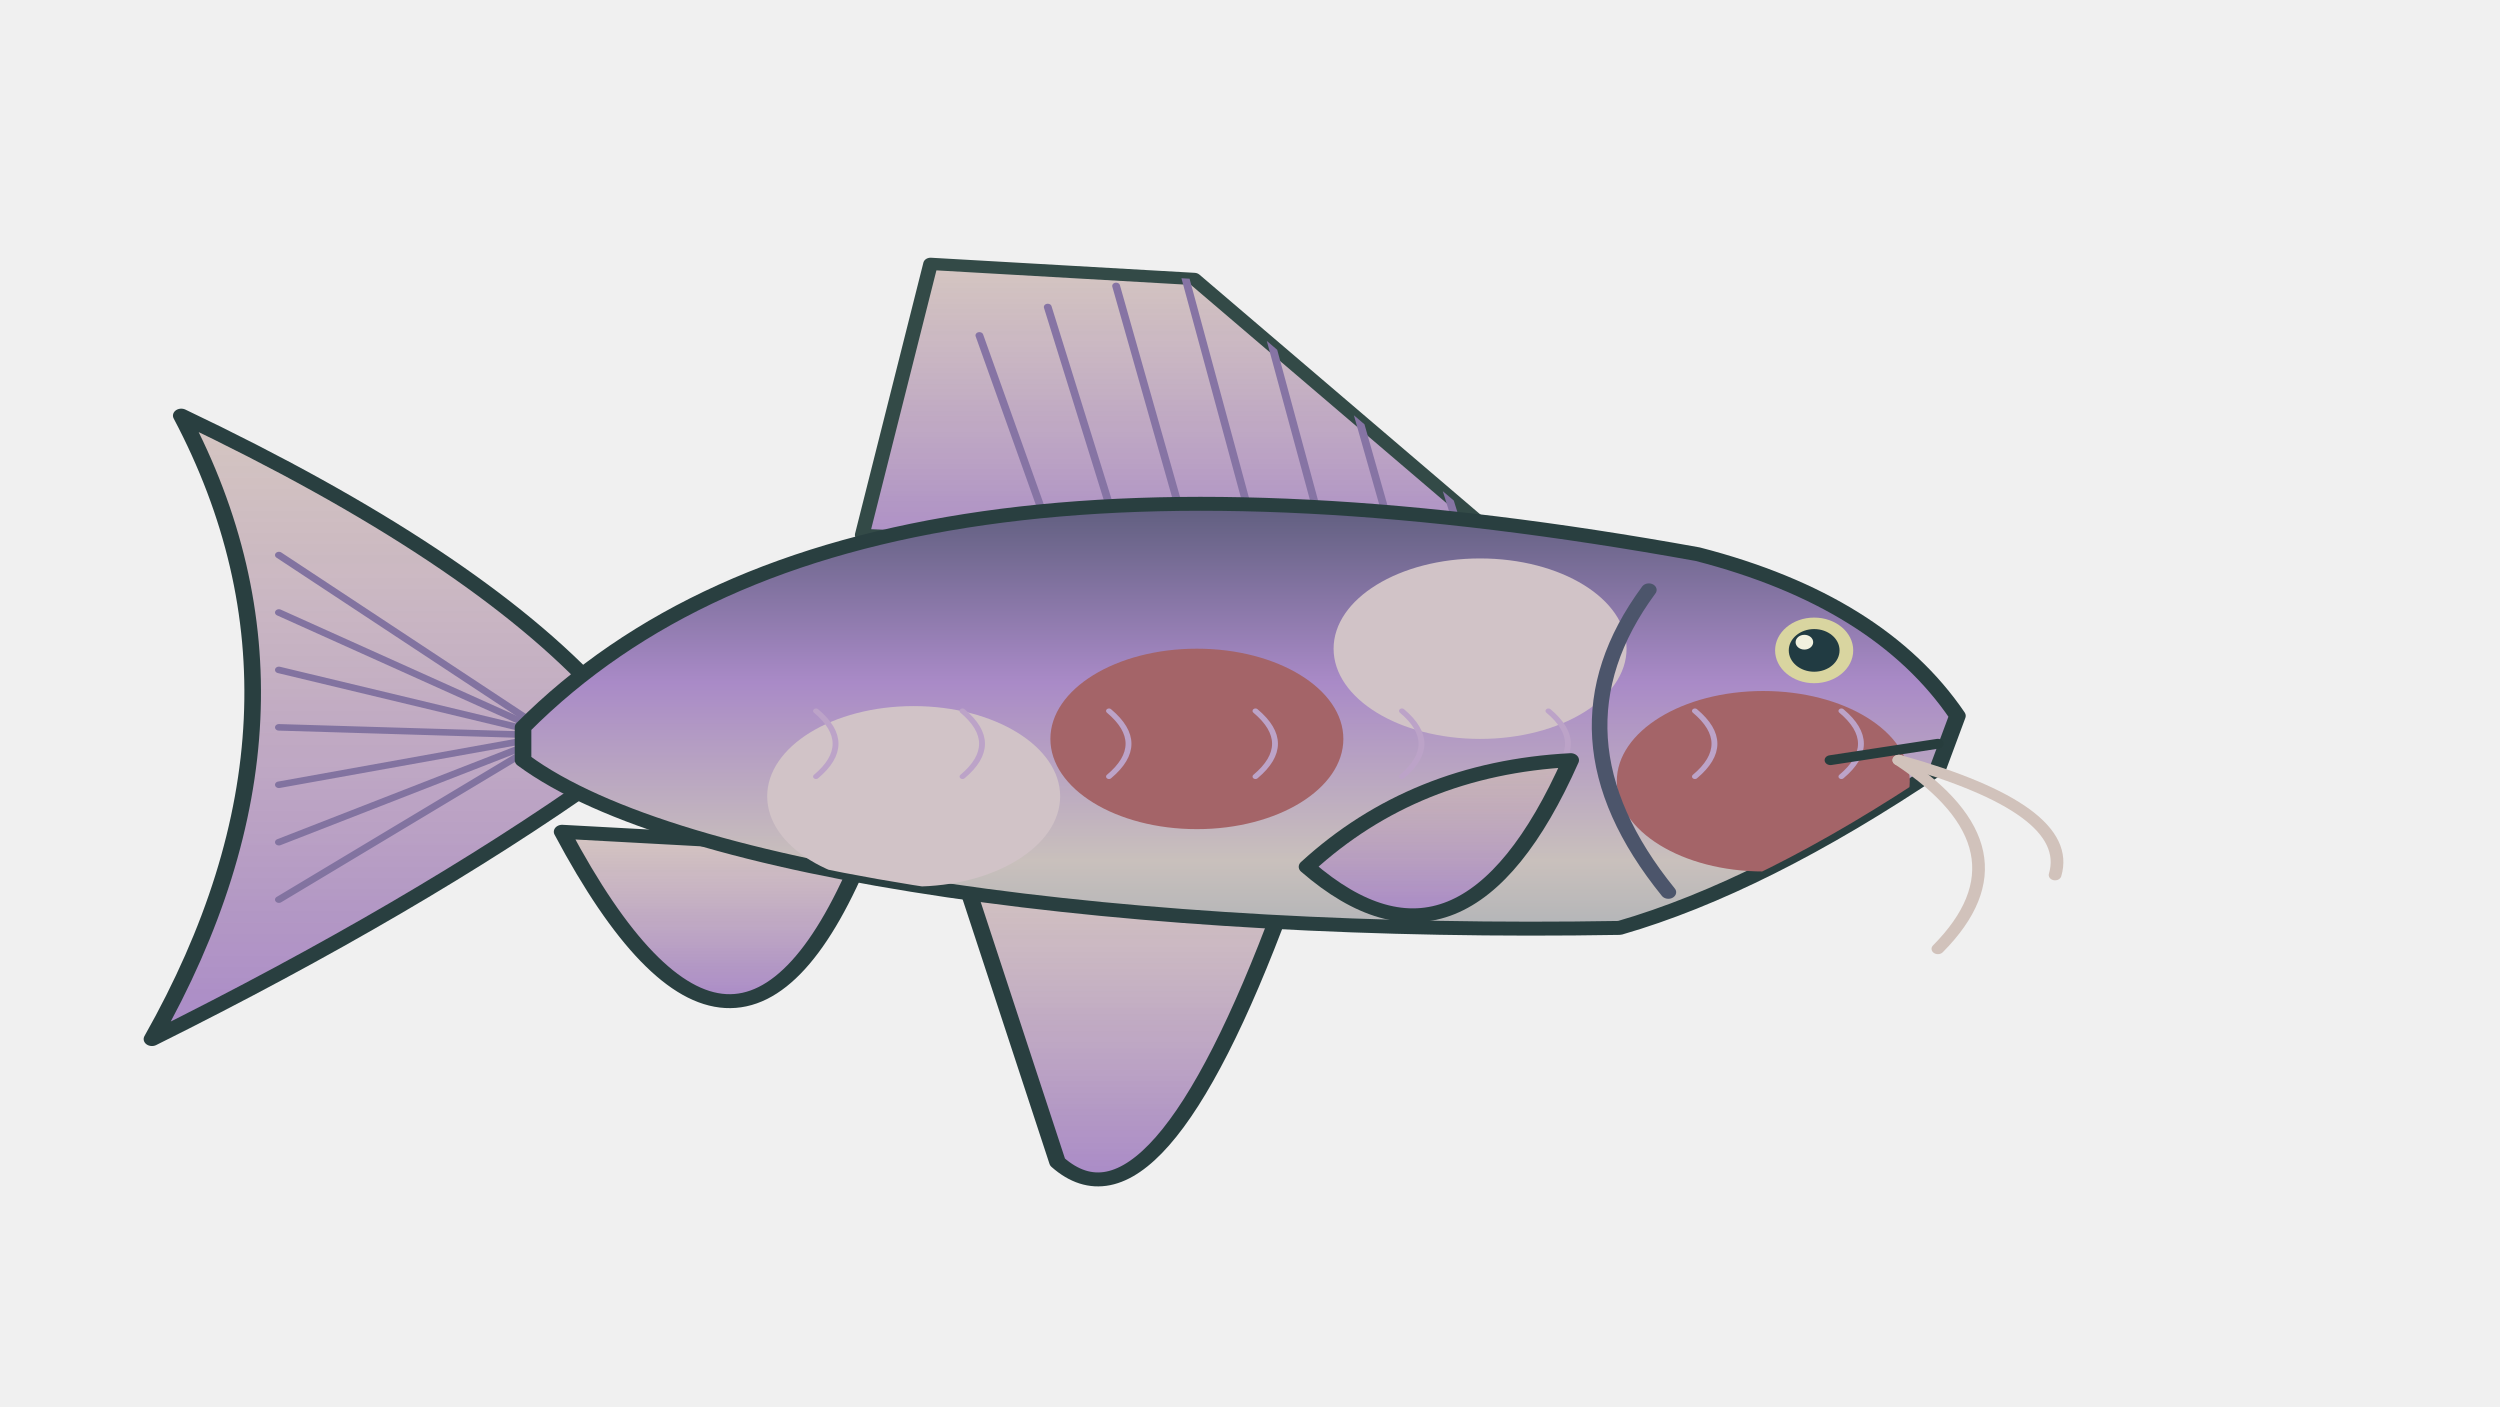
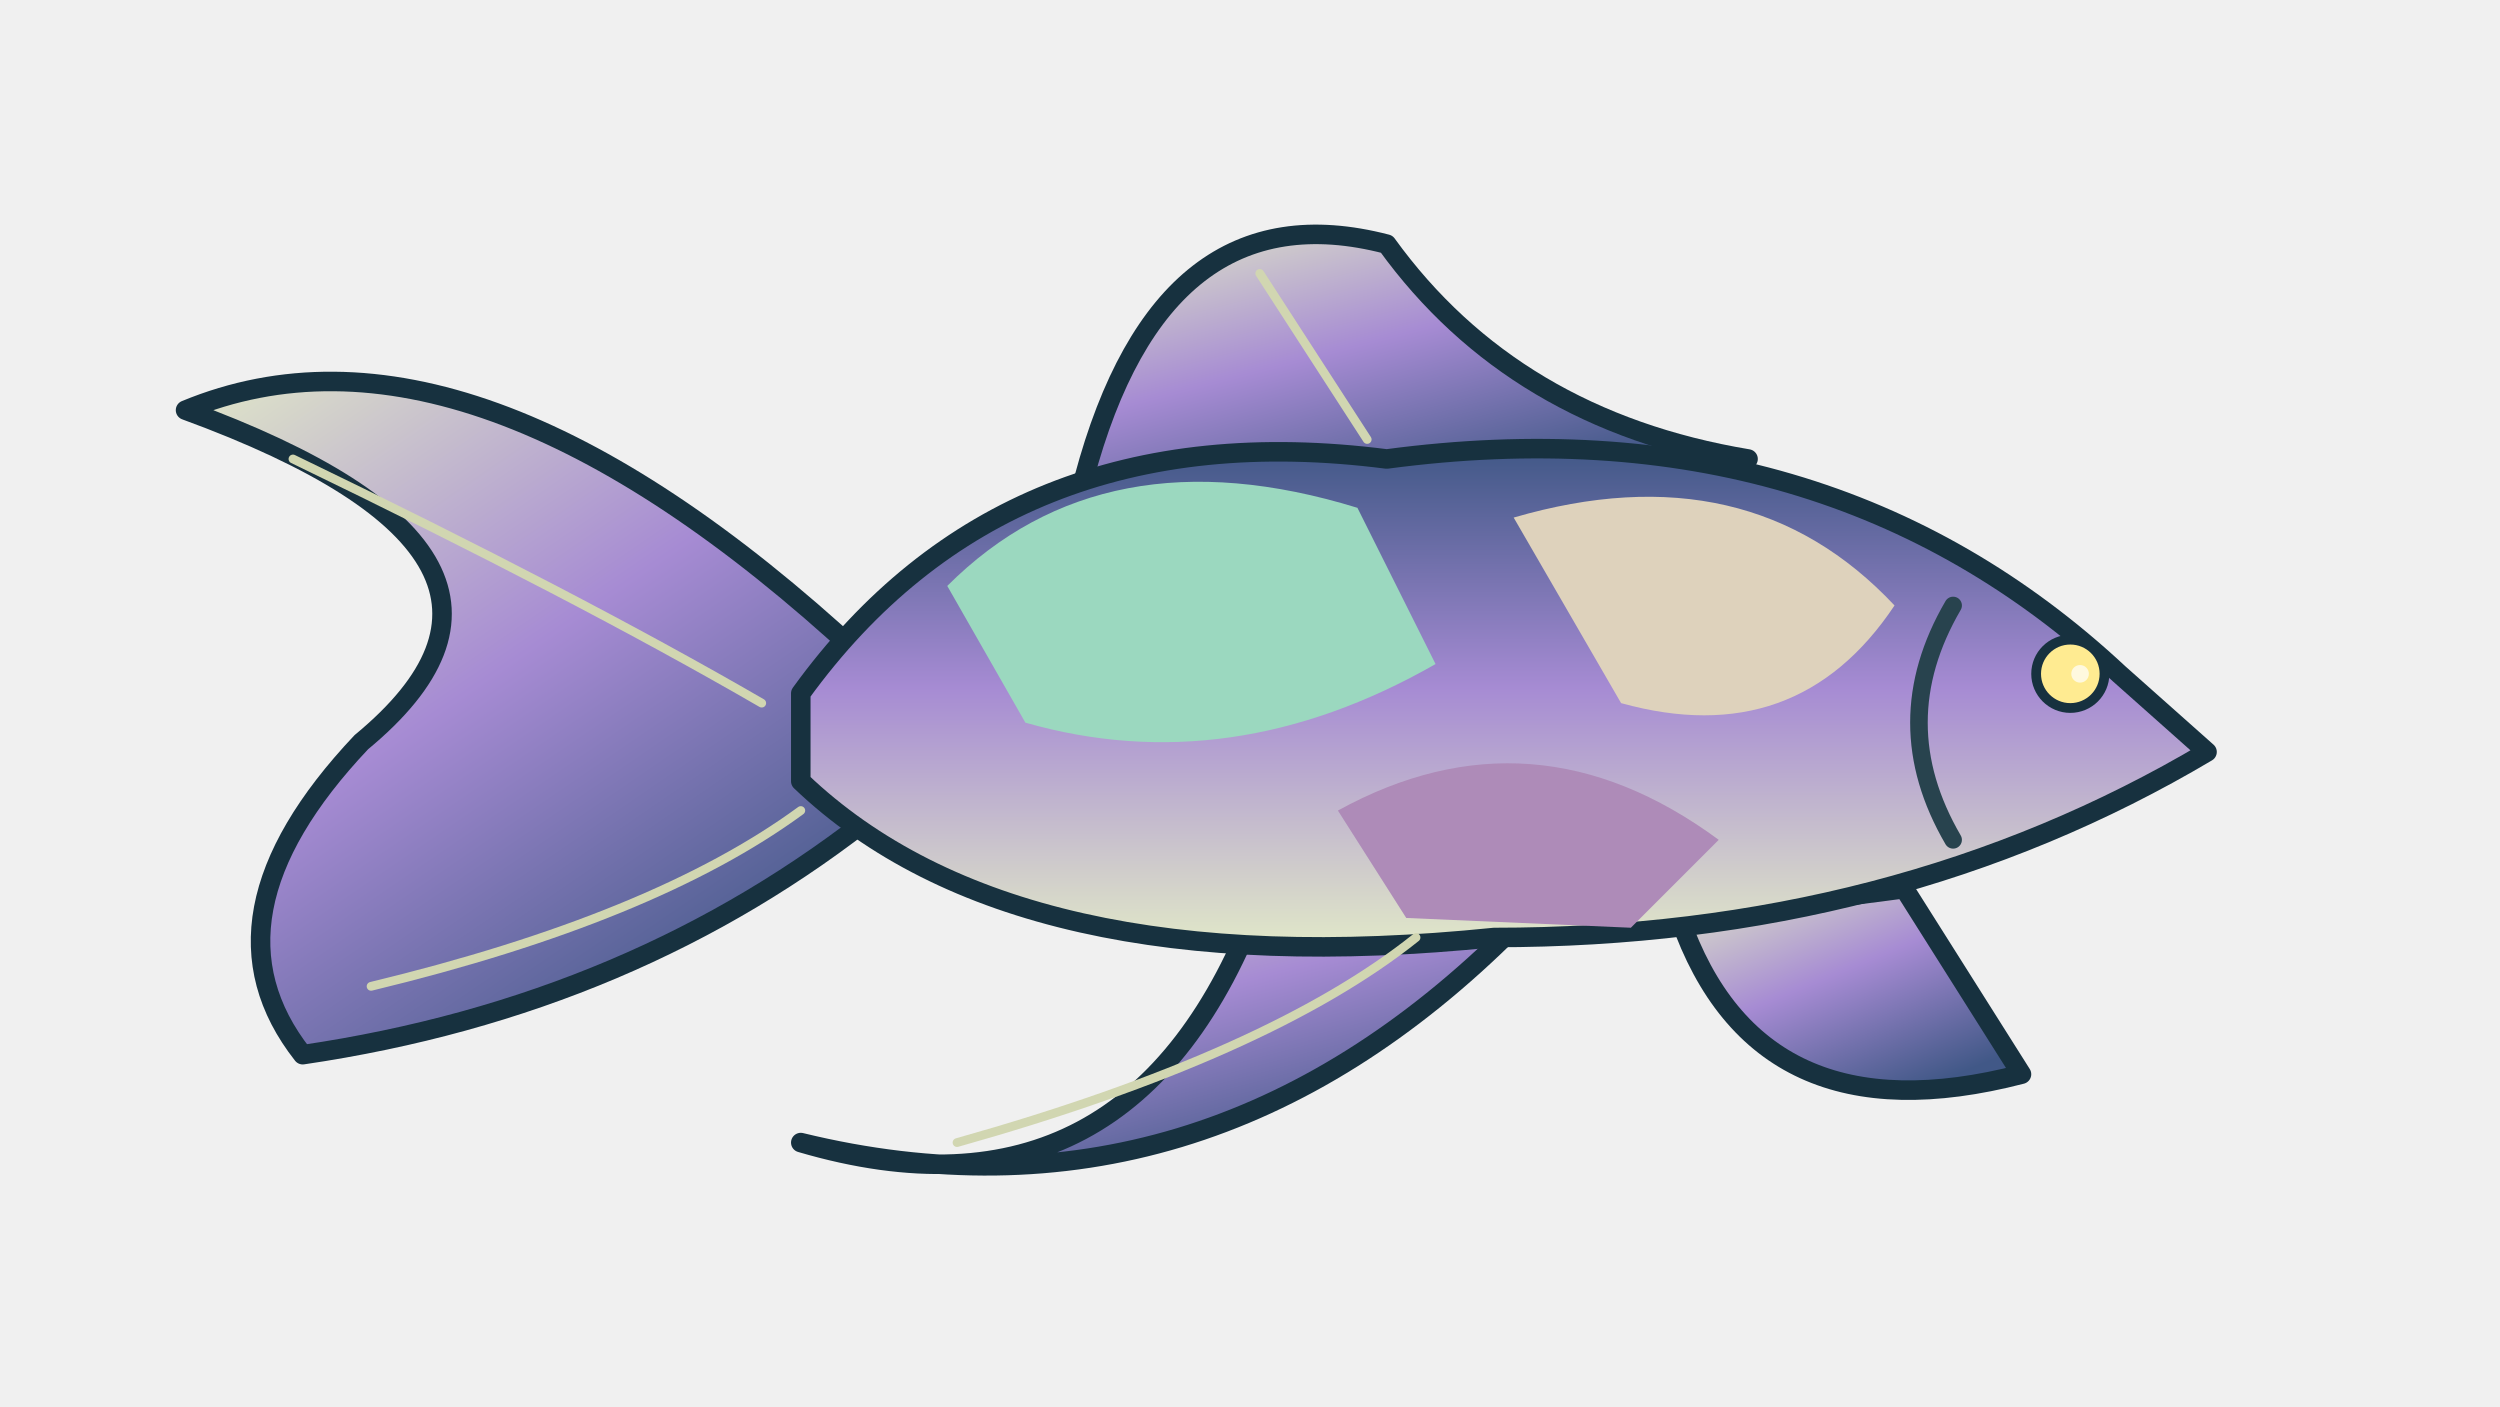
<svg xmlns="http://www.w3.org/2000/svg" width="256" height="144" viewBox="0 0 256 144">
  <defs>
    <linearGradient id="body" x1="0" y1="0" x2="0" y2="1">
-       <stop stop-color="#5f5e7e" />
-       <stop offset=".42" stop-color="#a98ac7" />
-       <stop offset=".84" stop-color="#c9c0bc" />
-       <stop offset="1" stop-color="#b3b5b8" />
+       <stop stop-color="#415887" />
+       <stop offset=".48" stop-color="#a68bd3" />
+       <stop offset="1" stop-color="#e1e8c8" />
    </linearGradient>
-     <linearGradient id="fin" x1="0" y1="1" x2="0" y2="0">
-       <stop stop-color="#a98ac7" />
-       <stop offset="1" stop-color="#cdbab4" stop-opacity=".78" />
+     <linearGradient id="fin" x1="0" y1="0" x2=".7" y2="1">
+       <stop stop-color="#e1e8c8" />
+       <stop offset=".5" stop-color="#a68bd3" />
+       <stop offset="1" stop-color="#415887" />
    </linearGradient>
-     <clipPath id="bodyclip">
-       <path d="M 53.56 72 C 76.56 44.53 116.29 38.50 173.84 50.89 Q 192.44 56.59 200.44 70.60 L 198.44 77.00 Q 180.44 91.43 165.84 96.45 C 116.29 97.46 69.56 90.09 53.56 76 Z" />
-     </clipPath>
  </defs>
-   <g transform="translate(0 14) scale(1 .84)">
-     <defs>
-       <clipPath id="tailclip">
-         <path d="M 61.56 68 Q 48.56 51 18.56 34 Q 34.56 70 15.56 110 Q 42.56 94 61.56 78 Z" fill="#fff" stroke="none" stroke-width="0" stroke-linejoin="round" stroke-linecap="round" />
-       </clipPath>
-     </defs>
-     <path d="M 61.56 68 Q 48.56 51 18.56 34 Q 34.56 70 15.56 110 Q 42.56 94 61.56 78 Z" fill="url(#fin)" stroke="#293f40" stroke-width="1.7" stroke-linejoin="round" stroke-linecap="round" />
-     <defs>
-       <clipPath id="dorsalclip">
-         <path d="M88.29 48.55 L95.29 15.50 L122.29 17.34 L156.29 51.90Z" fill="#fff" stroke="none" stroke-width="0" stroke-linejoin="round" stroke-linecap="round" />
-       </clipPath>
-     </defs>
-     <path d="M88.29 48.55 L95.29 15.50 L122.29 17.34 L156.29 51.90Z" fill="url(#fin)" stroke="#334a47" stroke-width="1.5" stroke-linejoin="round" stroke-linecap="round" />
-     <path d="M 131.29 93.78 Q 118.29 135.50 108.29 125.00 L 98.29 88.75 Z" fill="url(#fin)" stroke="#293f40" stroke-width="1.7" stroke-linejoin="round" stroke-linecap="round" />
-     <path d="M 88.56 86.74 Q 75.56 125.0 57.56 84.73 Z" fill="url(#fin)" stroke="#293f40" stroke-width="1.7" stroke-linejoin="round" stroke-linecap="round" />
-     <path d="M 56.56 73 L 28.56 51.00" fill="none" stroke="#8273a0" stroke-width="0.8" stroke-linejoin="round" stroke-linecap="round" clip-path="url(#tailclip)" />
-     <path d="M 56.56 73 L 28.56 58.00" fill="none" stroke="#8273a0" stroke-width="0.8" stroke-linejoin="round" stroke-linecap="round" clip-path="url(#tailclip)" />
-     <path d="M 56.56 73 L 28.56 65.00" fill="none" stroke="#8273a0" stroke-width="0.8" stroke-linejoin="round" stroke-linecap="round" clip-path="url(#tailclip)" />
-     <path d="M 56.56 73 L 28.56 72.00" fill="none" stroke="#8273a0" stroke-width="0.8" stroke-linejoin="round" stroke-linecap="round" clip-path="url(#tailclip)" />
-     <path d="M 56.56 73 L 28.56 79.00" fill="none" stroke="#8273a0" stroke-width="0.8" stroke-linejoin="round" stroke-linecap="round" clip-path="url(#tailclip)" />
-     <path d="M 56.56 73 L 28.56 86.00" fill="none" stroke="#8273a0" stroke-width="0.8" stroke-linejoin="round" stroke-linecap="round" clip-path="url(#tailclip)" />
-     <path d="M 56.56 73 L 28.56 93.00" fill="none" stroke="#8273a0" stroke-width="0.8" stroke-linejoin="round" stroke-linecap="round" clip-path="url(#tailclip)" />
-     <path d="M 107.29 47.55 L 100.29 24.22" fill="none" stroke="#8674a4" stroke-width="0.8" stroke-linejoin="round" stroke-linecap="round" clip-path="url(#dorsalclip)" />
-     <path d="M 114.29 47.55 L 107.29 20.76" fill="none" stroke="#8674a4" stroke-width="0.8" stroke-linejoin="round" stroke-linecap="round" clip-path="url(#dorsalclip)" />
-     <path d="M 121.29 47.55 L 114.29 18.19" fill="none" stroke="#8674a4" stroke-width="0.8" stroke-linejoin="round" stroke-linecap="round" clip-path="url(#dorsalclip)" />
-     <path d="M 128.29 47.55 L 121.29 16.82" fill="none" stroke="#8674a4" stroke-width="0.8" stroke-linejoin="round" stroke-linecap="round" clip-path="url(#dorsalclip)" />
-     <path d="M 135.29 47.55 L 128.29 16.82" fill="none" stroke="#8674a4" stroke-width="0.8" stroke-linejoin="round" stroke-linecap="round" clip-path="url(#dorsalclip)" />
-     <path d="M 142.29 47.55 L 135.29 18.19" fill="none" stroke="#8674a4" stroke-width="0.8" stroke-linejoin="round" stroke-linecap="round" clip-path="url(#dorsalclip)" />
-     <path d="M 149.29 47.55 L 142.29 20.76" fill="none" stroke="#8674a4" stroke-width="0.8" stroke-linejoin="round" stroke-linecap="round" clip-path="url(#dorsalclip)" />
-     <path d="M 53.56 72 C 76.56 44.53 116.29 38.50 173.84 50.89 Q 192.44 56.59 200.44 70.60 L 198.44 77.00 Q 180.44 91.43 165.84 96.45 C 116.29 97.46 69.56 90.09 53.56 76 Z" fill="url(#body)" stroke="#293f40" stroke-width="1.7" stroke-linejoin="round" stroke-linecap="round" />
-     <g clip-path="url(#bodyclip)">
-       <ellipse cx="93.56" cy="80.41" rx="15.00" ry="11.00" fill="#d1c3c7" />
-       <ellipse cx="122.56" cy="73.41" rx="15.00" ry="11.00" fill="#a46468" />
-       <ellipse cx="151.56" cy="62.41" rx="15.00" ry="11.00" fill="#d1c3c7" />
-       <ellipse cx="180.56" cy="78.57" rx="15.00" ry="11.00" fill="#a46468" />
-       <path d="M 83.56 70 q 4 4 0 8" fill="none" stroke="#bca3c8" stroke-width="0.6" stroke-linejoin="round" stroke-linecap="round" />
-       <path d="M 98.56 70 q 4 4 0 8" fill="none" stroke="#bca3c8" stroke-width="0.6" stroke-linejoin="round" stroke-linecap="round" />
-       <path d="M 113.56 70 q 4 4 0 8" fill="none" stroke="#bca3c8" stroke-width="0.6" stroke-linejoin="round" stroke-linecap="round" />
-       <path d="M 128.56 70 q 4 4 0 8" fill="none" stroke="#bca3c8" stroke-width="0.6" stroke-linejoin="round" stroke-linecap="round" />
-       <path d="M 143.56 70 q 4 4 0 8" fill="none" stroke="#bca3c8" stroke-width="0.6" stroke-linejoin="round" stroke-linecap="round" />
-       <path d="M 158.56 70 q 4 4 0 8" fill="none" stroke="#bca3c8" stroke-width="0.6" stroke-linejoin="round" stroke-linecap="round" />
-       <path d="M 173.56 70 q 4 4 0 8" fill="none" stroke="#bca3c8" stroke-width="0.6" stroke-linejoin="round" stroke-linecap="round" />
-       <path d="M 188.56 70 q 4 4 0 8" fill="none" stroke="#bca3c8" stroke-width="0.6" stroke-linejoin="round" stroke-linecap="round" />
-     </g>
-     <path d="M 168.84 55.25 Q 157.84 73 170.84 92.10" fill="none" stroke="#4c556b" stroke-width="1.6" stroke-linejoin="round" stroke-linecap="round" />
-     <path d="M 160.84 76 Q 149.84 105.5 133.84 89 Q 144.84 77 160.84 76Z" fill="url(#fin)" stroke="#293f40" stroke-width="1.7" stroke-linejoin="round" stroke-linecap="round" />
-     <path d="M 198.44 74 l -11 2" fill="none" stroke="#273d3d" stroke-width="1.2" stroke-linejoin="round" stroke-linecap="round" />
-     <circle cx="185.77" cy="62.62" r="4.00" fill="#d9d5a0" />
-     <circle cx="185.77" cy="62.62" r="2.60" fill="#213b42" />
-     <circle cx="184.77" cy="61.62" r="0.90" fill="#f2f1df" />
-     <path d="M 194.44 76 Q 212.44 82 210.44 90" fill="none" stroke="#d1c2bb" stroke-width="1.3" stroke-linejoin="round" stroke-linecap="round" />
-     <path d="M 194.44 76 Q 208.44 87 198.44 99" fill="none" stroke="#d1c2bb" stroke-width="1.3" stroke-linejoin="round" stroke-linecap="round" />
-   </g>
+   <path d="M88 67 Q48 30 19 42 Q60 57 37 76 Q20 94 31 108 Q65 103 90 83 Z" fill="url(#fin)" stroke="#17313f" stroke-width="2" stroke-linejoin="round" stroke-linecap="round" />
+   <path d="M111 49 Q119 19 142 25 Q155 43 179 47 Z" fill="url(#fin)" stroke="#17313f" stroke-width="2" stroke-linejoin="round" stroke-linecap="round" />
+   <path d="M129 92 Q116 127 82 117 Q123 127 155 95 Z" fill="url(#fin)" stroke="#17313f" stroke-width="2" stroke-linejoin="round" stroke-linecap="round" />
+   <path d="M172 94 Q180 117 207 110 L195 91 Z" fill="url(#fin)" stroke="#17313f" stroke-width="2" stroke-linejoin="round" stroke-linecap="round" />
+   <path d="M82 71 Q103 42 142 47 Q187 41 217 69 L226 77 Q194 96 153 96 Q104 101 82 80 Z" fill="url(#body)" stroke="#17313f" stroke-width="2" stroke-linejoin="round" stroke-linecap="round" />
+   <path d="M97 60 Q113 44 139 52 L147 68 Q126 80 105 74 Z" fill="#9bd8bf" stroke="none" stroke-width="0" stroke-linejoin="round" stroke-linecap="round" />
+   <path d="M155 53 Q179 46 194 62 Q184 77 166 72 Z" fill="#ded2bc" stroke="none" stroke-width="0" stroke-linejoin="round" stroke-linecap="round" />
+   <path d="M137 83 Q157 72 176 86 L167 95 L144 94 Z" fill="#ae8bb8" stroke="none" stroke-width="0" stroke-linejoin="round" stroke-linecap="round" />
+   <path d="M200 62 q-7 12 0 24" fill="none" stroke="#28434e" stroke-width="1.8" stroke-linejoin="round" stroke-linecap="round" />
+   <circle cx="212" cy="69" r="4" fill="#17313f" />
+   <circle cx="212" cy="69" r="3" fill="#ffeb91" />
+   <circle cx="213" cy="69" r="0.9" fill="#fff9df" />
+   <path d="M30 47 Q59 61 78 72" fill="none" stroke="#d1d6b1" stroke-width="0.9" stroke-linejoin="round" stroke-linecap="round" />
+   <path d="M38 101 Q67 94 82 83" fill="none" stroke="#d1d6b1" stroke-width="0.9" stroke-linejoin="round" stroke-linecap="round" />
+   <path d="M129 28 L140 45" fill="none" stroke="#d1d6b1" stroke-width="0.9" stroke-linejoin="round" stroke-linecap="round" />
+   <path d="M98 117 Q130 108 145 96" fill="none" stroke="#d1d6b1" stroke-width="0.9" stroke-linejoin="round" stroke-linecap="round" />
</svg>
